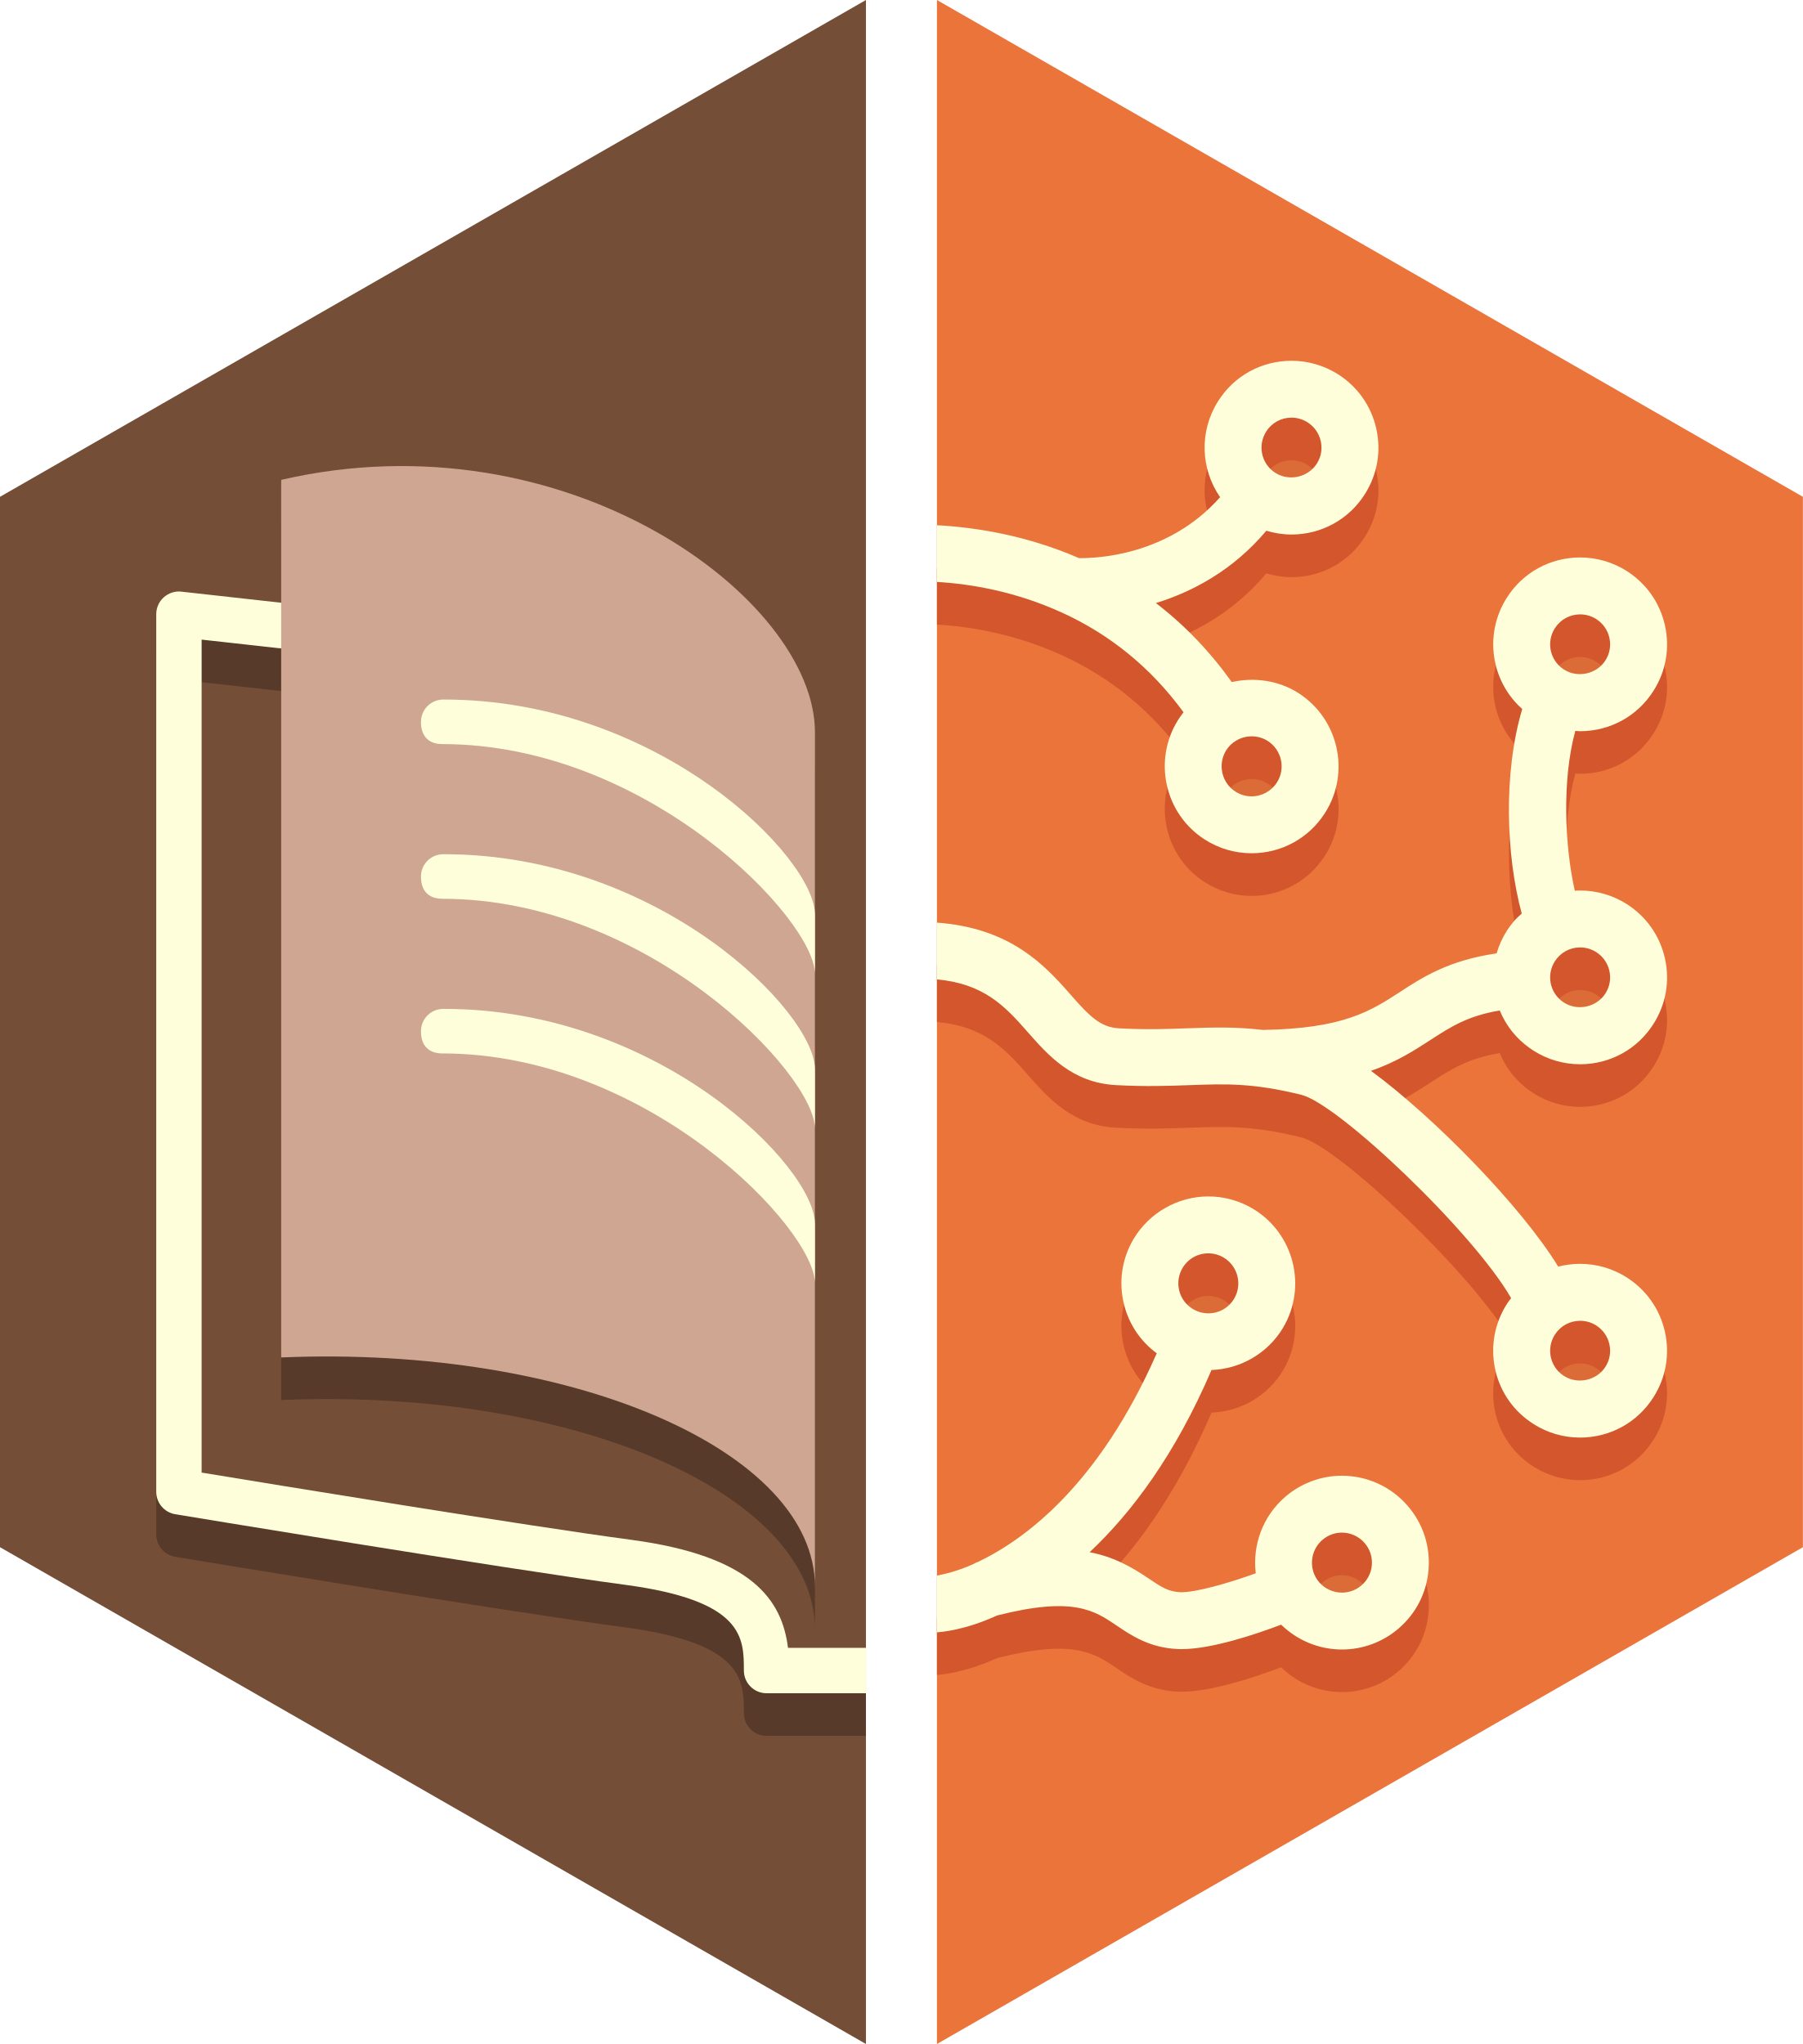
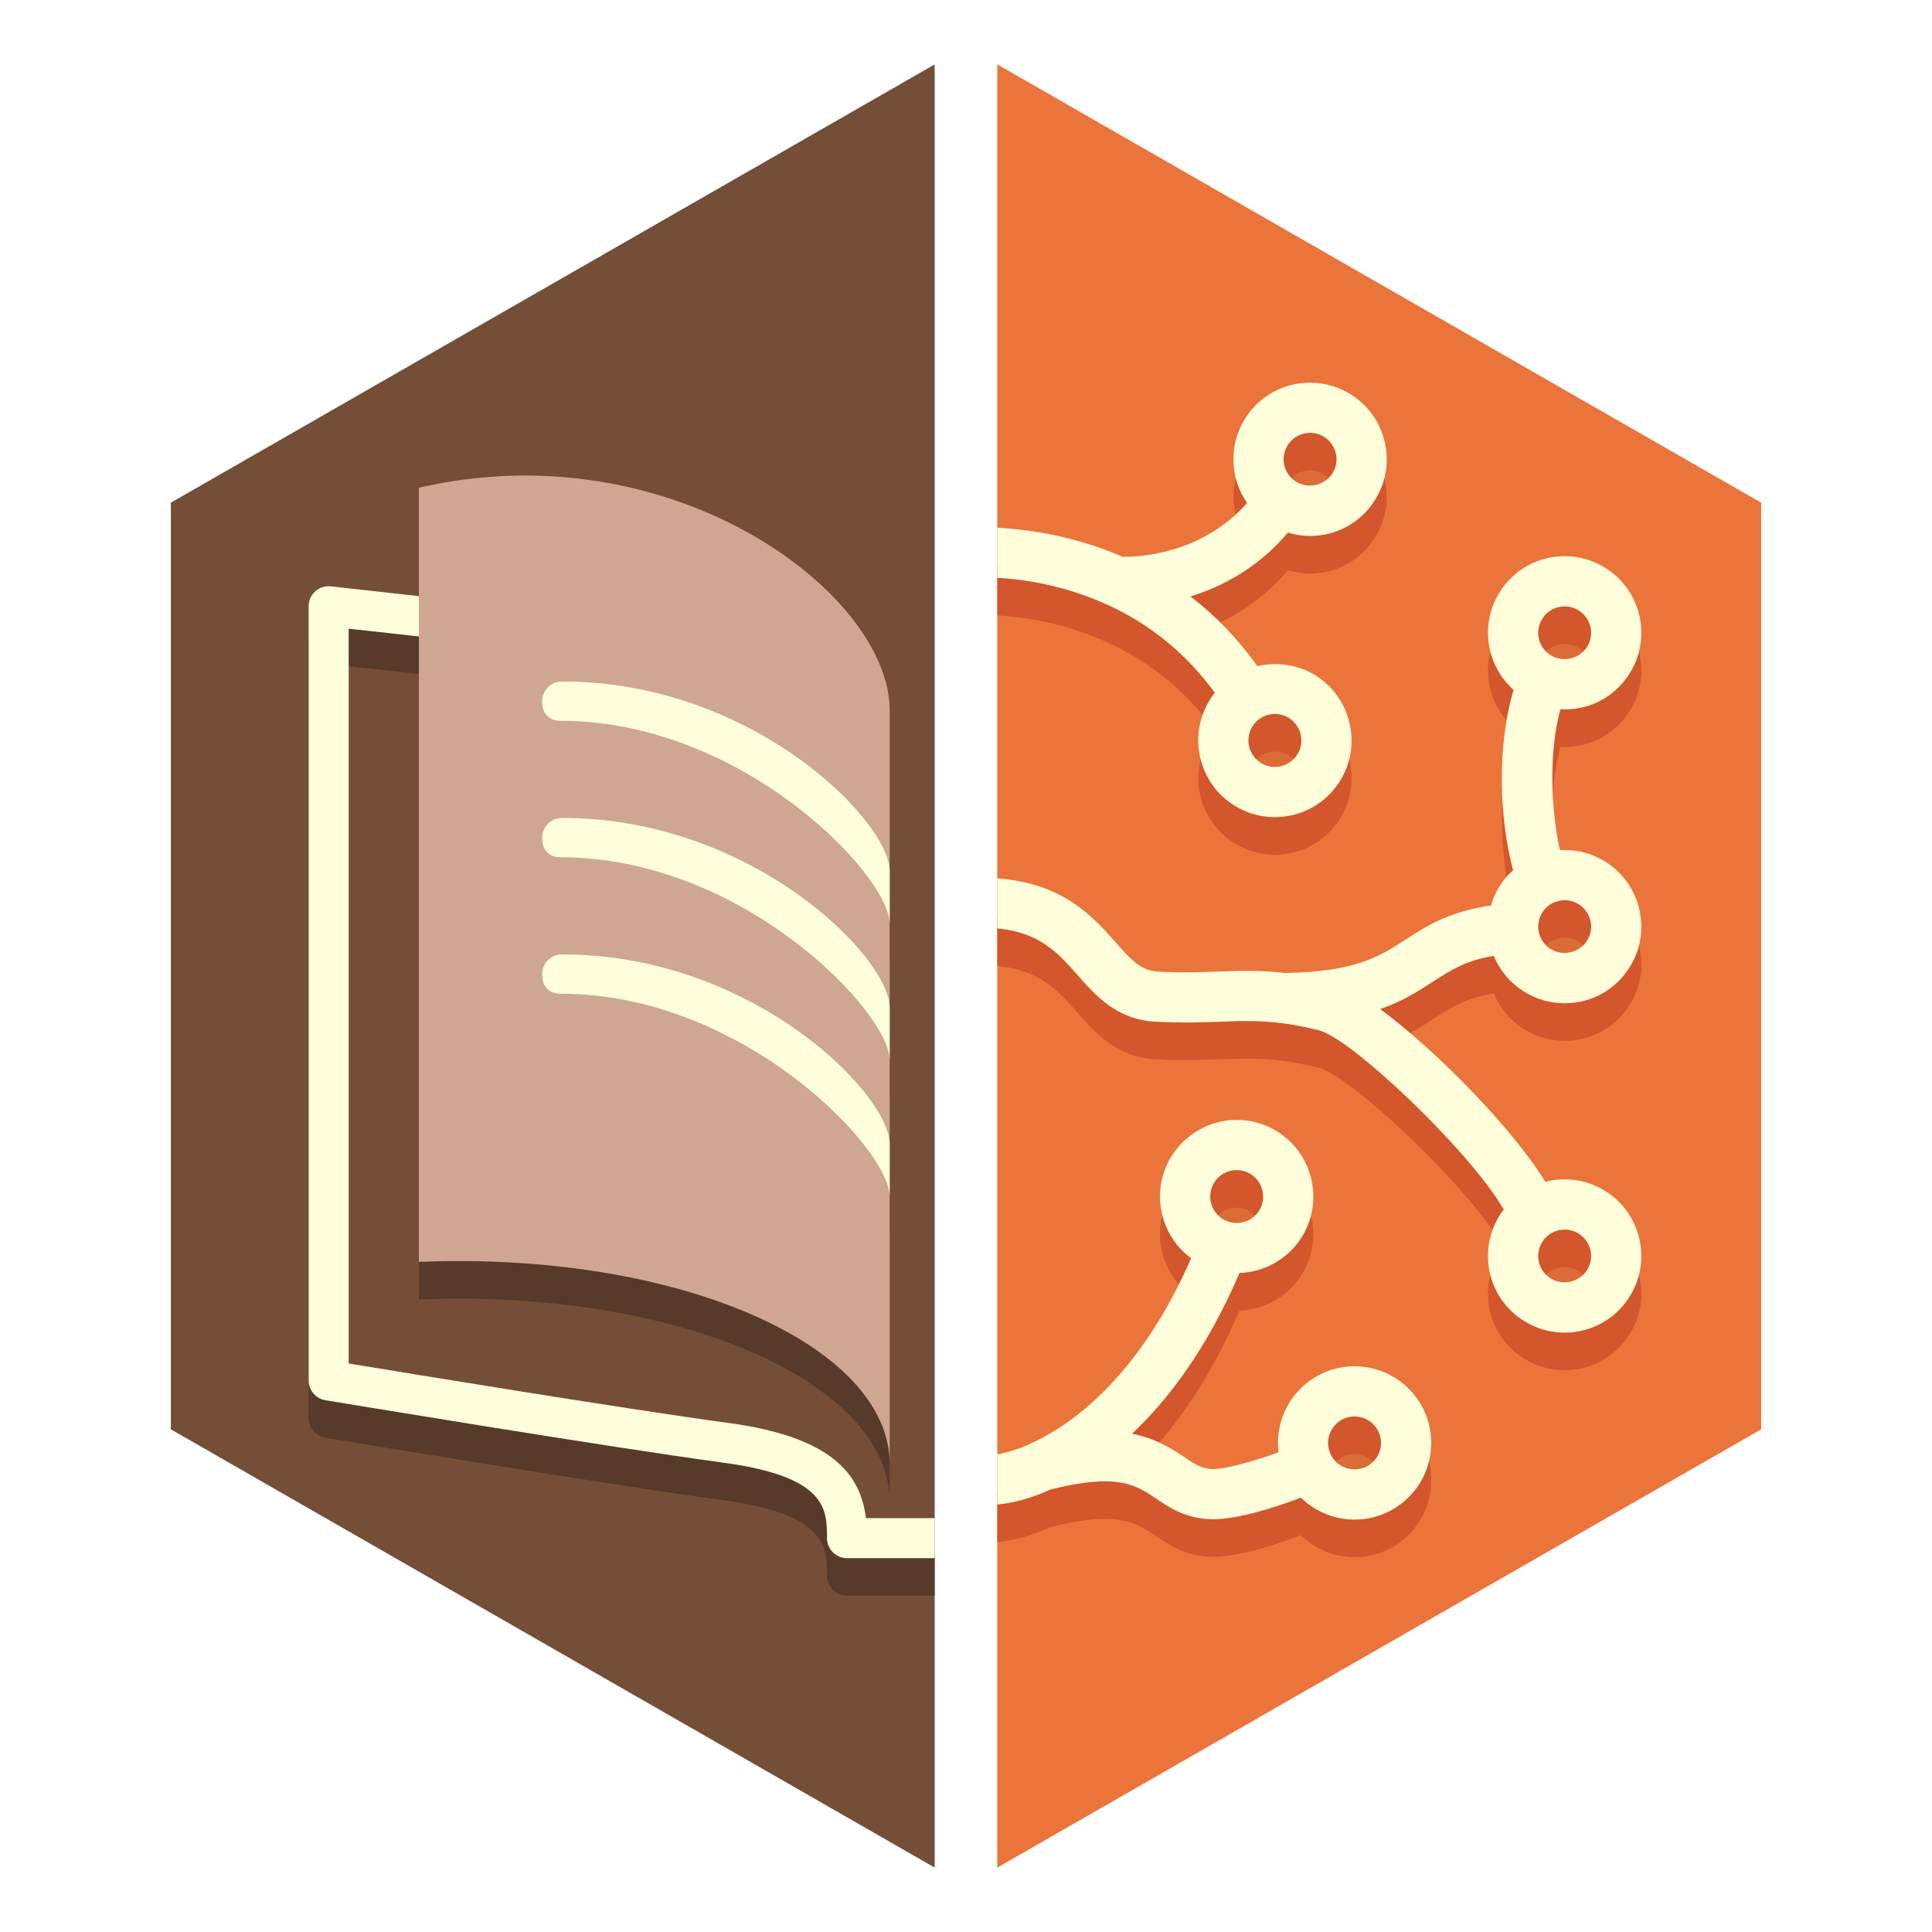
- <svg xmlns="http://www.w3.org/2000/svg" version="1.1" id="Layer_1" x="0px" y="0px" width="127.001" height="144" viewBox="0 0 127.001 144" enable-background="new 0 0 585 150" xml:space="preserve">
+ <svg xmlns="http://www.w3.org/2000/svg" version="1.1" id="Layer_1" x="0px" y="0px" width="154.286" height="154.286" viewBox="0 0 154.286 154.286" enable-background="new 0 0 585 150" xml:space="preserve">
  <defs id="defs4889" />
-   <g id="g4783" transform="translate(-4.354,-2.823)" />
-   <g id="g4785" transform="translate(-4.354,-2.823)">
-     <g id="g4787">
-       <polygon points="131.355,37.823 70.354,2.823 70.354,146.823 131.355,111.823 " id="polygon4789" style="fill:#eb743b" />
-       <polygon points="65.354,146.823 65.354,2.823 4.354,37.823 4.354,111.823 " id="polygon4791" style="fill:#754e37" />
+   <g id="g4783" transform="translate(-4.354,7.462708)" />
+   <g id="g4785" transform="translate(-4.354,7.462708)">
+     <g id="g4787" transform="translate(13.64235,-5.142847)">
+       <polygon points="131.355,111.823 131.355,37.823 70.354,2.823 70.354,146.823 " id="polygon4789" style="fill:#eb743b" />
+       <polygon points="4.354,111.823 65.354,146.823 65.354,2.823 4.354,37.823 " id="polygon4791" style="fill:#754e37" />
      <g id="g4793">
        <g id="g4795">
          <path d="m 65.354,125.112 -7,0 c -0.884,0 -1.6,-0.716 -1.6,-1.6 0,-2.306 0,-4.92 -8.348,-6.037 -8.708,-1.164 -31.479,-4.937 -31.708,-4.975 -0.772,-0.128 -1.338,-0.796 -1.338,-1.578 l 0,-61.827 c 0,-0.455 0.193,-0.889 0.532,-1.192 0.339,-0.303 0.794,-0.453 1.244,-0.398 l 7.2,0.801 c 0.878,0.098 1.511,0.889 1.413,1.767 -0.097,0.878 -0.886,1.514 -1.767,1.413 l -5.424,-0.602 0,58.683 c 5.025,0.828 22.834,3.744 30.271,4.738 8.466,1.134 10.61,4.203 11.034,7.609 l 5.489,0 0,3.198 z" id="path4797" style="fill:#573a29" />
          <path d="m 61.761,57.403 c 0,-9.393 -17.466,-22.424 -37.6,-17.774 l 0,61.826 c 20.667,-0.861 37.6,6.65 37.6,16.148 l 0,-60.2 z" id="path4799" style="fill:#573a29" />
          <path d="m 35.578,55.106 c -0.84,0 -1.536,0.664 -1.568,1.51 -0.033,0.865 0.364,1.629 1.51,1.629 14.479,0 26.241,12.355 26.241,16.195 l 0,-4.189 c 0,-4.025 -10.984,-15.145 -26.123,-15.145 0,0 -0.04,0 -0.06,0 z" id="path4801" style="fill:#573a29" />
          <path d="m 35.578,66.003 c -0.84,0 -1.536,0.664 -1.568,1.51 -0.033,0.865 0.364,1.629 1.51,1.629 14.479,0 26.241,12.355 26.241,16.195 l 0,-4.189 c 0,-4.025 -10.984,-15.145 -26.123,-15.145 0,0 -0.04,0 -0.06,0 z" id="path4803" style="fill:#573a29" />
          <path d="m 35.578,76.899 c -0.84,0 -1.536,0.664 -1.568,1.51 -0.033,0.865 0.364,1.629 1.51,1.629 14.479,0 26.241,12.355 26.241,16.195 l 0,-4.189 c 0,-4.025 -10.984,-15.145 -26.123,-15.145 0,0 -0.04,0 -0.06,0 z" id="path4805" style="fill:#573a29" />
        </g>
        <g id="g4807">
          <g id="g4809">
            <path d="m 65.354,122.112 -7,0 c -0.884,0 -1.6,-0.716 -1.6,-1.6 0,-2.306 0,-4.92 -8.348,-6.037 -8.708,-1.164 -31.479,-4.937 -31.708,-4.975 -0.772,-0.128 -1.338,-0.796 -1.338,-1.578 l 0,-61.827 c 0,-0.455 0.193,-0.889 0.532,-1.192 0.339,-0.303 0.794,-0.453 1.244,-0.398 l 7.2,0.801 c 0.878,0.098 1.511,0.889 1.413,1.767 -0.097,0.878 -0.886,1.514 -1.767,1.413 l -5.424,-0.602 0,58.683 c 5.025,0.828 22.834,3.744 30.271,4.738 8.466,1.134 10.61,4.203 11.034,7.609 l 5.489,0 0,3.198 z" id="path4811" style="fill:#fffedb" />
          </g>
          <path d="m 61.761,54.403 c 0,-9.393 -17.466,-22.424 -37.6,-17.774 l 0,61.826 c 20.667,-0.861 37.6,6.65 37.6,16.148 l 0,-60.2 z" id="path4813" style="fill:#cfa691" />
          <g id="g4815">
            <path d="m 35.578,52.106 c -0.84,0 -1.536,0.664 -1.568,1.51 -0.033,0.865 0.364,1.629 1.51,1.629 14.479,0 26.241,12.355 26.241,16.195 l 0,-4.189 c 0,-4.025 -10.984,-15.145 -26.123,-15.145 0,0 -0.04,0 -0.06,0 z" id="path4817" style="fill:#fffedb" />
            <path d="m 35.578,63.003 c -0.84,0 -1.536,0.664 -1.568,1.51 -0.033,0.865 0.364,1.629 1.51,1.629 14.479,0 26.241,12.355 26.241,16.195 l 0,-4.189 c 0,-4.025 -10.984,-15.145 -26.123,-15.145 0,0 -0.04,0 -0.06,0 z" id="path4819" style="fill:#fffedb" />
            <path d="m 35.578,73.899 c -0.84,0 -1.536,0.664 -1.568,1.51 -0.033,0.865 0.364,1.629 1.51,1.629 14.479,0 26.241,12.355 26.241,16.195 l 0,-4.189 c 0,-4.025 -10.984,-15.145 -26.123,-15.145 0,0 -0.04,0 -0.06,0 z" id="path4821" style="fill:#fffedb" />
          </g>
        </g>
      </g>
      <g id="g4823">
        <g id="g4825" style="opacity:0.07">
          <path d="m 87.656,94.557 c 0.386,-0.645 1.066,-1.03 1.819,-1.03 0.378,0 0.752,0.104 1.078,0.297 1,0.601 1.331,1.899 0.735,2.898 -0.385,0.646 -1.064,1.032 -1.817,1.032 -0.379,0 -0.755,-0.104 -1.084,-0.301 -0.483,-0.288 -0.826,-0.748 -0.964,-1.294 -0.138,-0.549 -0.055,-1.117 0.233,-1.602 z m 12.603,22.362 c -0.49,0.421 -1.018,0.509 -1.373,0.509 -0.621,0 -1.207,-0.269 -1.608,-0.734 -0.758,-0.885 -0.654,-2.222 0.231,-2.981 0.492,-0.423 1.018,-0.512 1.373,-0.512 0.617,0 1.201,0.268 1.605,0.74 0.368,0.43 0.547,0.976 0.504,1.538 -0.043,0.562 -0.302,1.072 -0.732,1.44 z" id="path4827" />
          <path d="m 79.355,48.434 c 0.07,0.018 0.142,0.034 0.212,0.046 -0.072,-0.012 -0.142,-0.028 -0.212,-0.046 z" id="path4829" />
          <path d="m 90.734,58.08 c 0.169,-0.267 0.395,-0.49 0.673,-0.661 0.335,-0.207 0.722,-0.316 1.121,-0.316 0.4,0 0.79,0.112 1.122,0.321 0.987,0.627 1.283,1.935 0.66,2.919 -0.392,0.618 -1.063,0.988 -1.795,0.988 -0.397,0 -0.785,-0.113 -1.124,-0.327 -0.984,-0.624 -1.278,-1.937 -0.657,-2.924 z m 6.379,-20.187 c -0.6,0.951 -1.938,1.271 -2.912,0.653 l -0.096,-0.063 c -0.914,-0.647 -1.161,-1.897 -0.558,-2.851 0.386,-0.613 1.053,-0.98 1.784,-0.98 0.397,0 0.787,0.113 1.124,0.326 0.479,0.304 0.813,0.775 0.937,1.33 0.123,0.546 0.026,1.107 -0.279,1.585 z" id="path4831" />
          <path d="m 113.88,49.491 c 0.388,-0.614 1.054,-0.98 1.783,-0.98 0.399,0 0.79,0.113 1.125,0.325 0.48,0.304 0.813,0.775 0.937,1.33 0.122,0.546 0.024,1.106 -0.279,1.584 -0.598,0.951 -1.938,1.272 -2.912,0.653 L 114.44,52.34 c -0.918,-0.646 -1.163,-1.896 -0.56,-2.849 z m 0,23.463 c 0.388,-0.614 1.054,-0.98 1.783,-0.98 0.399,0 0.79,0.112 1.125,0.326 0.48,0.304 0.813,0.774 0.937,1.329 0.122,0.546 0.024,1.107 -0.279,1.585 -0.598,0.95 -1.938,1.271 -2.912,0.652 l -0.094,-0.063 c -0.918,-0.646 -1.163,-1.896 -0.56,-2.849 z m 0,26.303 c 0.388,-0.613 1.054,-0.979 1.783,-0.979 0.399,0 0.79,0.112 1.125,0.325 0.48,0.304 0.813,0.775 0.937,1.33 0.122,0.547 0.024,1.106 -0.279,1.584 -0.598,0.951 -1.938,1.271 -2.912,0.653 l -0.094,-0.063 c -0.918,-0.647 -1.163,-1.896 -0.56,-2.85 z" id="path4833" />
          <path d="m 103.53,108.927 c -1.165,-1.36 -2.858,-2.139 -4.648,-2.139 -1.459,0 -2.875,0.525 -3.983,1.477 -1.612,1.383 -2.326,3.429 -2.087,5.397 -1.948,0.7 -4.258,1.365 -5.328,1.332 -0.821,-0.044 -1.302,-0.346 -2.224,-0.972 -1.172,-0.795 -2.418,-1.512 -4.149,-1.847 2.936,-2.761 6.009,-6.83 8.584,-12.834 2.061,-0.076 3.976,-1.193 5.038,-2.972 1.725,-2.896 0.773,-6.659 -2.124,-8.394 -0.949,-0.565 -2.032,-0.864 -3.134,-0.864 -2.146,0 -4.161,1.144 -5.261,2.986 -0.838,1.405 -1.079,3.05 -0.678,4.636 0.351,1.393 1.16,2.59 2.302,3.429 -4.053,9.218 -9.219,13.081 -12.565,14.685 -0.128,0.045 -0.248,0.101 -0.36,0.168 -1.187,0.531 -2.05,0.704 -2.559,0.808 l 0,4 c 0.275,-0.03 1.885,-0.118 4.247,-1.192 5.348,-1.357 6.839,-0.354 8.407,0.709 1.021,0.692 2.291,1.554 4.263,1.656 0.1,0.005 0.204,0.008 0.309,0.008 2.109,0 5.172,-1.022 7.021,-1.723 1.144,1.116 2.676,1.75 4.285,1.75 l 0,0 c 1.461,0 2.876,-0.524 3.983,-1.476 1.24,-1.062 1.993,-2.546 2.118,-4.176 0.125,-1.631 -0.392,-3.214 -1.457,-4.452 z M 87.656,92.151 c 0.386,-0.645 1.066,-1.03 1.819,-1.03 0.378,0 0.752,0.104 1.078,0.297 1,0.601 1.331,1.899 0.735,2.898 -0.385,0.646 -1.064,1.032 -1.817,1.032 -0.379,0 -0.755,-0.104 -1.084,-0.301 -0.483,-0.288 -0.826,-0.748 -0.964,-1.294 -0.138,-0.548 -0.055,-1.116 0.233,-1.602 z m 12.603,22.363 c -0.49,0.421 -1.018,0.509 -1.373,0.509 -0.621,0 -1.207,-0.269 -1.608,-0.734 -0.758,-0.885 -0.654,-2.222 0.231,-2.981 0.492,-0.423 1.018,-0.512 1.373,-0.512 0.617,0 1.201,0.269 1.605,0.74 0.368,0.43 0.547,0.976 0.504,1.538 -0.043,0.562 -0.302,1.072 -0.732,1.44 z" id="path4835" />
          <path d="m 79.355,46.028 c 0.07,0.018 0.142,0.034 0.212,0.046 -0.072,-0.011 -0.142,-0.027 -0.212,-0.046 z" id="path4837" />
          <path d="m 101.305,33.027 c -0.357,-1.599 -1.317,-2.964 -2.708,-3.844 -0.98,-0.617 -2.109,-0.944 -3.265,-0.944 -2.117,0 -4.053,1.066 -5.174,2.85 -1.354,2.138 -1.218,4.799 0.144,6.759 -3.646,4.124 -8.706,4.313 -9.942,4.293 -3.692,-1.604 -7.234,-2.164 -10.005,-2.317 l 0,3.996 c 2.441,0.143 5.553,0.685 8.748,2.136 0.005,0.002 0.01,0.002 0.015,0.005 3.445,1.563 6.334,3.928 8.607,7.041 -0.136,0.173 -0.265,0.352 -0.382,0.538 -1.796,2.854 -0.942,6.644 1.903,8.444 0.98,0.622 2.111,0.951 3.27,0.951 2.113,0 4.051,-1.065 5.183,-2.852 1.806,-2.851 0.951,-6.642 -1.908,-8.453 -1.384,-0.871 -3.092,-1.113 -4.667,-0.755 -1.538,-2.154 -3.323,-4.017 -5.345,-5.566 2.517,-0.778 5.401,-2.269 7.78,-5.096 0.572,0.172 1.166,0.267 1.77,0.267 2.116,0 4.051,-1.068 5.172,-2.849 0.874,-1.375 1.16,-3.009 0.804,-4.604 z M 90.734,55.675 c 0.169,-0.267 0.395,-0.49 0.673,-0.661 0.335,-0.207 0.722,-0.316 1.121,-0.316 0.4,0 0.79,0.112 1.122,0.321 0.987,0.627 1.283,1.936 0.66,2.919 -0.392,0.618 -1.063,0.988 -1.795,0.988 -0.397,0 -0.785,-0.113 -1.124,-0.327 -0.984,-0.624 -1.278,-1.937 -0.657,-2.924 z m 6.379,-20.188 c -0.6,0.951 -1.938,1.271 -2.912,0.653 l -0.096,-0.063 c -0.914,-0.647 -1.161,-1.897 -0.558,-2.851 0.386,-0.613 1.053,-0.98 1.784,-0.98 0.397,0 0.787,0.113 1.124,0.326 0.479,0.304 0.813,0.775 0.937,1.33 0.123,0.547 0.026,1.108 -0.279,1.585 z" id="path4839" />
          <path d="m 110,74.011 c 0.425,1.035 1.136,1.962 2.109,2.649 0.072,0.052 0.151,0.105 0.283,0.191 0.981,0.621 2.11,0.949 3.268,0.949 2.116,0 4.052,-1.068 5.173,-2.849 0.875,-1.375 1.16,-3.01 0.805,-4.604 -0.358,-1.598 -1.318,-2.964 -2.709,-3.844 -0.98,-0.617 -2.109,-0.944 -3.266,-0.944 -0.125,0 -0.25,0.008 -0.375,0.018 -0.71,-3.157 -0.919,-7.769 0.035,-11.265 0.112,0.011 0.225,0.024 0.337,0.024 2.116,0 4.052,-1.067 5.173,-2.849 0.875,-1.375 1.16,-3.009 0.805,-4.604 -0.358,-1.599 -1.318,-2.964 -2.709,-3.844 -0.98,-0.617 -2.109,-0.944 -3.266,-0.944 -2.114,0 -4.051,1.066 -5.173,2.85 -1.603,2.532 -1.12,5.804 1.025,7.765 0.021,0.02 0.048,0.037 0.071,0.059 -1.349,4.518 -1.146,10.324 -0.036,14.417 -0.143,0.132 -0.294,0.254 -0.426,0.399 -0.229,0.255 -0.445,0.526 -0.634,0.824 -0.318,0.502 -0.551,1.033 -0.71,1.578 -3.371,0.488 -5.198,1.671 -6.824,2.729 -2.035,1.324 -3.961,2.572 -9.636,2.665 -1.964,-0.23 -3.553,-0.177 -5.29,-0.116 -1.431,0.052 -2.91,0.106 -4.849,0.003 -1.335,-0.071 -2.104,-0.882 -3.458,-2.424 -1.803,-2.055 -4.219,-4.649 -9.369,-5.023 l 0,4 c 3.295,0.3 4.796,1.888 6.356,3.667 1.487,1.694 3.175,3.615 6.256,3.782 2.118,0.114 3.76,0.052 5.208,0.001 2.491,-0.092 4.453,-0.161 7.855,0.684 2.607,0.643 12.099,9.673 14.773,14.322 -0.108,0.142 -0.219,0.282 -0.314,0.434 -1.743,2.755 -1.026,6.385 1.619,8.251 0.072,0.052 0.151,0.104 0.283,0.191 0.981,0.621 2.11,0.948 3.268,0.948 2.116,0 4.052,-1.068 5.173,-2.849 0.875,-1.374 1.16,-3.009 0.805,-4.603 -0.358,-1.6 -1.318,-2.965 -2.709,-3.845 -0.98,-0.617 -2.109,-0.944 -3.266,-0.944 -0.528,0 -1.047,0.067 -1.543,0.195 -2.561,-4.187 -8.652,-10.455 -13.189,-13.792 1.813,-0.628 3.05,-1.435 4.212,-2.188 1.429,-0.927 2.616,-1.687 4.859,-2.064 z m 3.88,-26.925 c 0.388,-0.614 1.054,-0.98 1.783,-0.98 0.399,0 0.79,0.113 1.125,0.325 0.48,0.304 0.813,0.775 0.937,1.33 0.122,0.546 0.024,1.106 -0.279,1.584 -0.598,0.951 -1.938,1.272 -2.912,0.653 l -0.094,-0.063 c -0.918,-0.646 -1.163,-1.896 -0.56,-2.849 z m 0,23.463 c 0.388,-0.614 1.054,-0.98 1.783,-0.98 0.399,0 0.79,0.112 1.125,0.326 0.48,0.304 0.813,0.774 0.937,1.329 0.122,0.546 0.024,1.107 -0.279,1.585 -0.598,0.95 -1.938,1.271 -2.912,0.652 l -0.094,-0.063 c -0.918,-0.646 -1.163,-1.896 -0.56,-2.849 z m 0,26.303 c 0.388,-0.613 1.054,-0.979 1.783,-0.979 0.399,0 0.79,0.112 1.125,0.325 0.48,0.304 0.813,0.775 0.937,1.33 0.122,0.547 0.024,1.106 -0.279,1.584 -0.598,0.951 -1.938,1.271 -2.912,0.653 l -0.094,-0.063 c -0.918,-0.647 -1.163,-1.896 -0.56,-2.85 z" id="path4841" />
        </g>
        <g id="g4843">
          <g id="g4845">
            <path d="m 103.53,111.927 c -1.165,-1.36 -2.858,-2.139 -4.648,-2.139 -1.459,0 -2.875,0.525 -3.983,1.477 -1.612,1.383 -2.326,3.429 -2.087,5.397 -1.948,0.7 -4.258,1.365 -5.328,1.332 -0.821,-0.044 -1.302,-0.346 -2.224,-0.972 -1.172,-0.795 -2.418,-1.512 -4.149,-1.847 2.936,-2.761 6.009,-6.83 8.584,-12.834 2.061,-0.076 3.976,-1.193 5.038,-2.972 1.725,-2.896 0.773,-6.659 -2.124,-8.394 -0.949,-0.565 -2.032,-0.864 -3.134,-0.864 -2.146,0 -4.161,1.144 -5.261,2.986 -0.838,1.405 -1.079,3.05 -0.678,4.636 0.351,1.393 1.16,2.59 2.302,3.429 -4.053,9.218 -9.219,13.081 -12.565,14.685 -0.128,0.045 -0.248,0.101 -0.36,0.168 -1.187,0.531 -2.05,0.704 -2.559,0.808 l 0,4 c 0.275,-0.03 1.885,-0.118 4.247,-1.192 5.348,-1.357 6.839,-0.354 8.407,0.709 1.021,0.692 2.291,1.554 4.263,1.656 0.1,0.005 0.204,0.008 0.309,0.008 2.109,0 5.172,-1.022 7.021,-1.723 1.144,1.116 2.676,1.75 4.285,1.75 l 0,0 c 1.461,0 2.876,-0.524 3.983,-1.476 1.24,-1.062 1.993,-2.546 2.118,-4.176 0.125,-1.631 -0.392,-3.214 -1.457,-4.452 z M 87.656,95.151 c 0.386,-0.645 1.066,-1.03 1.819,-1.03 0.378,0 0.752,0.104 1.078,0.297 1,0.601 1.331,1.899 0.735,2.898 -0.385,0.646 -1.064,1.032 -1.817,1.032 -0.379,0 -0.755,-0.104 -1.084,-0.301 -0.483,-0.288 -0.826,-0.748 -0.964,-1.294 -0.138,-0.548 -0.055,-1.116 0.233,-1.602 z m 12.603,22.363 c -0.49,0.421 -1.018,0.509 -1.373,0.509 -0.621,0 -1.207,-0.269 -1.608,-0.734 -0.758,-0.885 -0.654,-2.222 0.231,-2.981 0.492,-0.423 1.018,-0.512 1.373,-0.512 0.617,0 1.201,0.269 1.605,0.74 0.368,0.43 0.547,0.976 0.504,1.538 -0.043,0.562 -0.302,1.072 -0.732,1.44 z" id="path4847" style="fill:#d3562c" />
            <path d="m 79.355,48.434 c 0.07,0.018 0.142,0.034 0.212,0.046 -0.072,-0.012 -0.142,-0.028 -0.212,-0.046 z" id="path4849" />
            <path d="m 101.305,36.031 c -0.357,-1.599 -1.317,-2.964 -2.708,-3.844 -0.98,-0.617 -2.109,-0.944 -3.265,-0.944 -2.117,0 -4.053,1.066 -5.174,2.85 -1.354,2.138 -1.218,4.799 0.144,6.759 -3.646,4.124 -8.706,4.313 -9.942,4.293 -3.692,-1.604 -7.234,-2.164 -10.005,-2.317 l 0,3.996 c 2.441,0.144 5.553,0.686 8.748,2.136 0.005,0.002 0.01,0.002 0.015,0.005 3.445,1.563 6.334,3.928 8.607,7.041 -0.136,0.173 -0.265,0.352 -0.382,0.538 -1.796,2.854 -0.942,6.644 1.903,8.444 0.98,0.622 2.111,0.951 3.27,0.951 2.113,0 4.051,-1.065 5.183,-2.852 1.806,-2.851 0.951,-6.642 -1.908,-8.453 -1.384,-0.871 -3.092,-1.113 -4.667,-0.755 -1.538,-2.154 -3.323,-4.017 -5.345,-5.566 2.517,-0.778 5.401,-2.269 7.78,-5.096 0.572,0.172 1.166,0.267 1.77,0.267 2.116,0 4.051,-1.068 5.172,-2.849 0.874,-1.375 1.16,-3.009 0.804,-4.604 z M 90.734,58.679 c 0.169,-0.267 0.395,-0.49 0.673,-0.661 0.335,-0.207 0.722,-0.316 1.121,-0.316 0.4,0 0.79,0.112 1.122,0.321 0.987,0.627 1.283,1.936 0.66,2.919 -0.392,0.618 -1.063,0.988 -1.795,0.988 -0.397,0 -0.785,-0.113 -1.124,-0.327 -0.984,-0.624 -1.278,-1.937 -0.657,-2.924 z m 6.379,-20.188 c -0.6,0.951 -1.938,1.271 -2.912,0.653 l -0.096,-0.063 c -0.914,-0.647 -1.161,-1.897 -0.558,-2.851 0.386,-0.613 1.053,-0.98 1.784,-0.98 0.397,0 0.787,0.113 1.124,0.326 0.479,0.304 0.813,0.775 0.937,1.33 0.123,0.547 0.026,1.108 -0.279,1.585 z" id="path4851" style="fill:#d3562c" />
            <path d="m 110,77.011 c 0.425,1.035 1.136,1.962 2.109,2.649 0.072,0.052 0.151,0.105 0.283,0.191 0.981,0.621 2.11,0.949 3.268,0.949 2.116,0 4.052,-1.068 5.173,-2.849 0.875,-1.375 1.16,-3.01 0.805,-4.604 -0.358,-1.598 -1.318,-2.964 -2.709,-3.844 -0.98,-0.617 -2.109,-0.944 -3.266,-0.944 -0.125,0 -0.25,0.008 -0.375,0.018 -0.71,-3.157 -0.919,-7.769 0.035,-11.265 0.112,0.011 0.225,0.024 0.337,0.024 2.116,0 4.052,-1.067 5.173,-2.849 0.875,-1.375 1.16,-3.009 0.805,-4.604 -0.358,-1.599 -1.318,-2.964 -2.709,-3.844 -0.98,-0.617 -2.109,-0.944 -3.266,-0.944 -2.114,0 -4.051,1.066 -5.173,2.85 -1.603,2.532 -1.12,5.804 1.025,7.765 0.021,0.02 0.048,0.037 0.071,0.059 -1.349,4.518 -1.146,10.324 -0.036,14.417 -0.143,0.132 -0.294,0.254 -0.426,0.399 -0.229,0.255 -0.445,0.526 -0.634,0.824 -0.318,0.502 -0.551,1.033 -0.71,1.578 -3.371,0.488 -5.198,1.671 -6.824,2.729 -2.035,1.324 -3.961,2.572 -9.636,2.665 -1.964,-0.23 -3.553,-0.177 -5.29,-0.116 -1.431,0.052 -2.91,0.106 -4.849,0.003 -1.335,-0.071 -2.104,-0.882 -3.458,-2.424 -1.803,-2.055 -4.219,-4.649 -9.369,-5.023 l 0,4 c 3.295,0.3 4.796,1.888 6.356,3.667 1.487,1.694 3.175,3.615 6.256,3.782 2.118,0.114 3.76,0.052 5.208,0.001 2.491,-0.092 4.453,-0.161 7.855,0.684 2.607,0.643 12.099,9.673 14.773,14.322 -0.108,0.142 -0.219,0.282 -0.314,0.434 -1.743,2.755 -1.026,6.385 1.619,8.251 0.072,0.052 0.151,0.104 0.283,0.191 0.981,0.621 2.11,0.948 3.268,0.948 2.116,0 4.052,-1.068 5.173,-2.849 0.875,-1.374 1.16,-3.009 0.805,-4.603 -0.358,-1.6 -1.318,-2.965 -2.709,-3.845 -0.98,-0.617 -2.109,-0.944 -3.266,-0.944 -0.528,0 -1.047,0.067 -1.543,0.195 -2.561,-4.187 -8.652,-10.455 -13.189,-13.792 1.813,-0.628 3.05,-1.435 4.212,-2.188 1.429,-0.927 2.616,-1.687 4.859,-2.064 z m 3.88,-26.925 c 0.388,-0.614 1.054,-0.98 1.783,-0.98 0.399,0 0.79,0.113 1.125,0.325 0.48,0.304 0.813,0.775 0.937,1.33 0.122,0.546 0.024,1.106 -0.279,1.584 -0.598,0.951 -1.938,1.272 -2.912,0.653 l -0.094,-0.063 c -0.918,-0.646 -1.163,-1.896 -0.56,-2.849 z m 0,23.463 c 0.388,-0.614 1.054,-0.98 1.783,-0.98 0.399,0 0.79,0.112 1.125,0.326 0.48,0.304 0.813,0.774 0.937,1.329 0.122,0.546 0.024,1.107 -0.279,1.585 -0.598,0.95 -1.938,1.271 -2.912,0.652 l -0.094,-0.063 c -0.918,-0.646 -1.163,-1.896 -0.56,-2.849 z m 0,26.303 c 0.388,-0.613 1.054,-0.979 1.783,-0.979 0.399,0 0.79,0.112 1.125,0.325 0.48,0.304 0.813,0.775 0.937,1.33 0.122,0.547 0.024,1.106 -0.279,1.584 -0.598,0.951 -1.938,1.271 -2.912,0.653 l -0.094,-0.063 c -0.918,-0.647 -1.163,-1.896 -0.56,-2.85 z" id="path4853" style="fill:#d3562c" />
          </g>
          <g id="g4855">
            <path d="m 103.53,108.927 c -1.165,-1.36 -2.858,-2.139 -4.648,-2.139 -1.459,0 -2.875,0.525 -3.983,1.477 -1.612,1.383 -2.326,3.429 -2.087,5.397 -1.948,0.7 -4.258,1.365 -5.328,1.332 -0.821,-0.044 -1.302,-0.346 -2.224,-0.972 -1.172,-0.795 -2.418,-1.512 -4.149,-1.847 2.936,-2.761 6.009,-6.83 8.584,-12.834 2.061,-0.076 3.976,-1.193 5.038,-2.972 1.725,-2.896 0.773,-6.659 -2.124,-8.394 -0.949,-0.565 -2.032,-0.864 -3.134,-0.864 -2.146,0 -4.161,1.144 -5.261,2.986 -0.838,1.405 -1.079,3.05 -0.678,4.636 0.351,1.393 1.16,2.59 2.302,3.429 -4.053,9.218 -9.219,13.081 -12.565,14.685 -0.128,0.045 -0.248,0.101 -0.36,0.168 -1.187,0.531 -2.05,0.704 -2.559,0.808 l 0,4 c 0.275,-0.03 1.885,-0.118 4.247,-1.192 5.348,-1.357 6.839,-0.354 8.407,0.709 1.021,0.692 2.291,1.554 4.263,1.656 0.1,0.005 0.204,0.008 0.309,0.008 2.109,0 5.172,-1.022 7.021,-1.723 1.144,1.116 2.676,1.75 4.285,1.75 l 0,0 c 1.461,0 2.876,-0.524 3.983,-1.476 1.24,-1.062 1.993,-2.546 2.118,-4.176 0.125,-1.631 -0.392,-3.214 -1.457,-4.452 z M 87.656,92.151 c 0.386,-0.645 1.066,-1.03 1.819,-1.03 0.378,0 0.752,0.104 1.078,0.297 1,0.601 1.331,1.899 0.735,2.898 -0.385,0.646 -1.064,1.032 -1.817,1.032 -0.379,0 -0.755,-0.104 -1.084,-0.301 -0.483,-0.288 -0.826,-0.748 -0.964,-1.294 -0.138,-0.548 -0.055,-1.116 0.233,-1.602 z m 12.603,22.363 c -0.49,0.421 -1.018,0.509 -1.373,0.509 -0.621,0 -1.207,-0.269 -1.608,-0.734 -0.758,-0.885 -0.654,-2.222 0.231,-2.981 0.492,-0.423 1.018,-0.512 1.373,-0.512 0.617,0 1.201,0.269 1.605,0.74 0.368,0.43 0.547,0.976 0.504,1.538 -0.043,0.562 -0.302,1.072 -0.732,1.44 z" id="path4857" style="fill:#fffedb" />
            <path d="m 79.355,46.028 c 0.07,0.018 0.142,0.034 0.212,0.046 -0.072,-0.011 -0.142,-0.027 -0.212,-0.046 z" id="path4859" style="fill:#fffedb" />
            <path d="m 101.305,33.027 c -0.357,-1.599 -1.317,-2.964 -2.708,-3.844 -0.98,-0.617 -2.109,-0.944 -3.265,-0.944 -2.117,0 -4.053,1.066 -5.174,2.85 -1.354,2.138 -1.218,4.799 0.144,6.759 -3.646,4.124 -8.706,4.313 -9.942,4.293 -3.692,-1.604 -7.234,-2.164 -10.005,-2.317 l 0,3.996 c 2.441,0.143 5.553,0.685 8.748,2.136 0.005,0.002 0.01,0.002 0.015,0.005 3.445,1.563 6.334,3.928 8.607,7.041 -0.136,0.173 -0.265,0.352 -0.382,0.538 -1.796,2.854 -0.942,6.644 1.903,8.444 0.98,0.622 2.111,0.951 3.27,0.951 2.113,0 4.051,-1.065 5.183,-2.852 1.806,-2.851 0.951,-6.642 -1.908,-8.453 -1.384,-0.871 -3.092,-1.113 -4.667,-0.755 -1.538,-2.154 -3.323,-4.017 -5.345,-5.566 2.517,-0.778 5.401,-2.269 7.78,-5.096 0.572,0.172 1.166,0.267 1.77,0.267 2.116,0 4.051,-1.068 5.172,-2.849 0.874,-1.375 1.16,-3.009 0.804,-4.604 z M 90.734,55.675 c 0.169,-0.267 0.395,-0.49 0.673,-0.661 0.335,-0.207 0.722,-0.316 1.121,-0.316 0.4,0 0.79,0.112 1.122,0.321 0.987,0.627 1.283,1.936 0.66,2.919 -0.392,0.618 -1.063,0.988 -1.795,0.988 -0.397,0 -0.785,-0.113 -1.124,-0.327 -0.984,-0.624 -1.278,-1.937 -0.657,-2.924 z m 6.379,-20.188 c -0.6,0.951 -1.938,1.271 -2.912,0.653 l -0.096,-0.063 c -0.914,-0.647 -1.161,-1.897 -0.558,-2.851 0.386,-0.613 1.053,-0.98 1.784,-0.98 0.397,0 0.787,0.113 1.124,0.326 0.479,0.304 0.813,0.775 0.937,1.33 0.123,0.547 0.026,1.108 -0.279,1.585 z" id="path4861" style="fill:#fffedb" />
            <path d="m 110,74.011 c 0.425,1.035 1.136,1.962 2.109,2.649 0.072,0.052 0.151,0.105 0.283,0.191 0.981,0.621 2.11,0.949 3.268,0.949 2.116,0 4.052,-1.068 5.173,-2.849 0.875,-1.375 1.16,-3.01 0.805,-4.604 -0.358,-1.598 -1.318,-2.964 -2.709,-3.844 -0.98,-0.617 -2.109,-0.944 -3.266,-0.944 -0.125,0 -0.25,0.008 -0.375,0.018 -0.71,-3.157 -0.919,-7.769 0.035,-11.265 0.112,0.011 0.225,0.024 0.337,0.024 2.116,0 4.052,-1.067 5.173,-2.849 0.875,-1.375 1.16,-3.009 0.805,-4.604 -0.358,-1.599 -1.318,-2.964 -2.709,-3.844 -0.98,-0.617 -2.109,-0.944 -3.266,-0.944 -2.114,0 -4.051,1.066 -5.173,2.85 -1.603,2.532 -1.12,5.804 1.025,7.765 0.021,0.02 0.048,0.037 0.071,0.059 -1.349,4.518 -1.146,10.324 -0.036,14.417 -0.143,0.132 -0.294,0.254 -0.426,0.399 -0.229,0.255 -0.445,0.526 -0.634,0.824 -0.318,0.502 -0.551,1.033 -0.71,1.578 -3.371,0.488 -5.198,1.671 -6.824,2.729 -2.035,1.324 -3.961,2.572 -9.636,2.665 -1.964,-0.23 -3.553,-0.177 -5.29,-0.116 -1.431,0.052 -2.91,0.106 -4.849,0.003 -1.335,-0.071 -2.104,-0.882 -3.458,-2.424 -1.803,-2.055 -4.219,-4.649 -9.369,-5.023 l 0,4 c 3.295,0.3 4.796,1.888 6.356,3.667 1.487,1.694 3.175,3.615 6.256,3.782 2.118,0.114 3.76,0.052 5.208,0.001 2.491,-0.092 4.453,-0.161 7.855,0.684 2.607,0.643 12.099,9.673 14.773,14.322 -0.108,0.142 -0.219,0.282 -0.314,0.434 -1.743,2.755 -1.026,6.385 1.619,8.251 0.072,0.052 0.151,0.104 0.283,0.191 0.981,0.621 2.11,0.948 3.268,0.948 2.116,0 4.052,-1.068 5.173,-2.849 0.875,-1.374 1.16,-3.009 0.805,-4.603 -0.358,-1.6 -1.318,-2.965 -2.709,-3.845 -0.98,-0.617 -2.109,-0.944 -3.266,-0.944 -0.528,0 -1.047,0.067 -1.543,0.195 -2.561,-4.187 -8.652,-10.455 -13.189,-13.792 1.813,-0.628 3.05,-1.435 4.212,-2.188 1.429,-0.927 2.616,-1.687 4.859,-2.064 z m 3.88,-26.925 c 0.388,-0.614 1.054,-0.98 1.783,-0.98 0.399,0 0.79,0.113 1.125,0.325 0.48,0.304 0.813,0.775 0.937,1.33 0.122,0.546 0.024,1.106 -0.279,1.584 -0.598,0.951 -1.938,1.272 -2.912,0.653 l -0.094,-0.063 c -0.918,-0.646 -1.163,-1.896 -0.56,-2.849 z m 0,23.463 c 0.388,-0.614 1.054,-0.98 1.783,-0.98 0.399,0 0.79,0.112 1.125,0.326 0.48,0.304 0.813,0.774 0.937,1.329 0.122,0.546 0.024,1.107 -0.279,1.585 -0.598,0.95 -1.938,1.271 -2.912,0.652 l -0.094,-0.063 c -0.918,-0.646 -1.163,-1.896 -0.56,-2.849 z m 0,26.303 c 0.388,-0.613 1.054,-0.979 1.783,-0.979 0.399,0 0.79,0.112 1.125,0.325 0.48,0.304 0.813,0.775 0.937,1.33 0.122,0.547 0.024,1.106 -0.279,1.584 -0.598,0.951 -1.938,1.271 -2.912,0.653 l -0.094,-0.063 c -0.918,-0.647 -1.163,-1.896 -0.56,-2.85 z" id="path4863" style="fill:#fffedb" />
          </g>
        </g>
      </g>
    </g>
  </g>
</svg>
